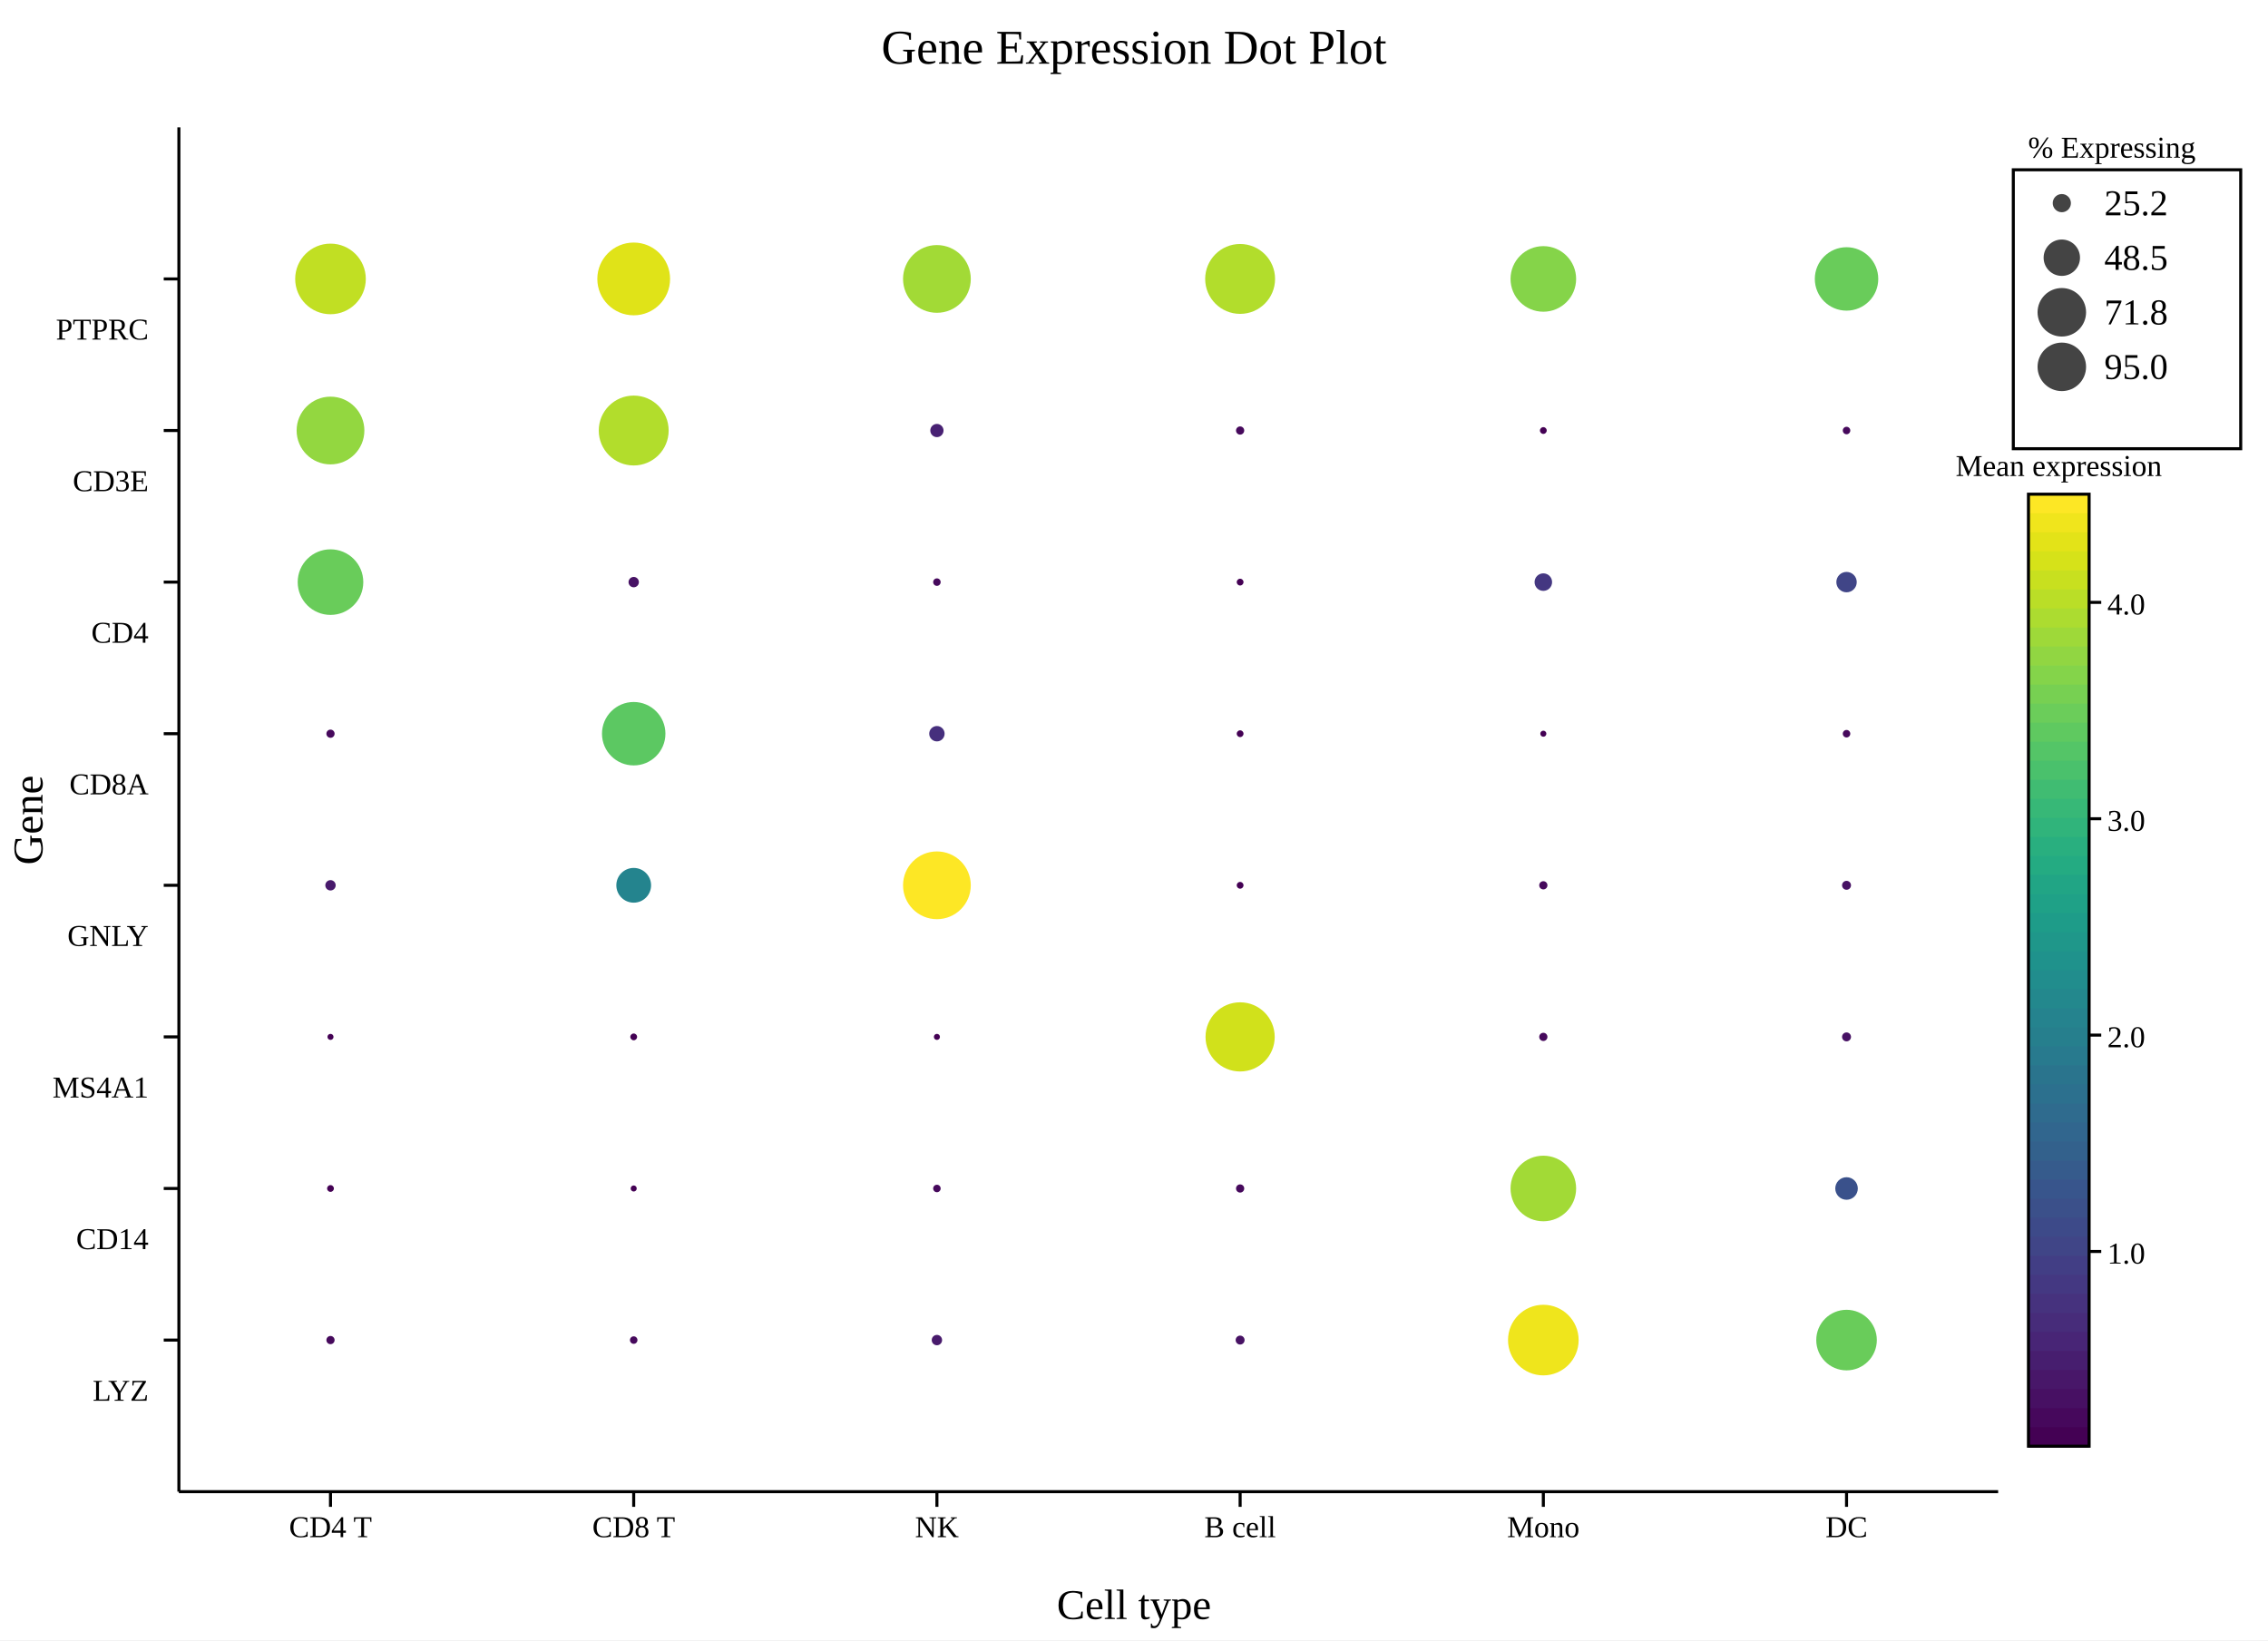
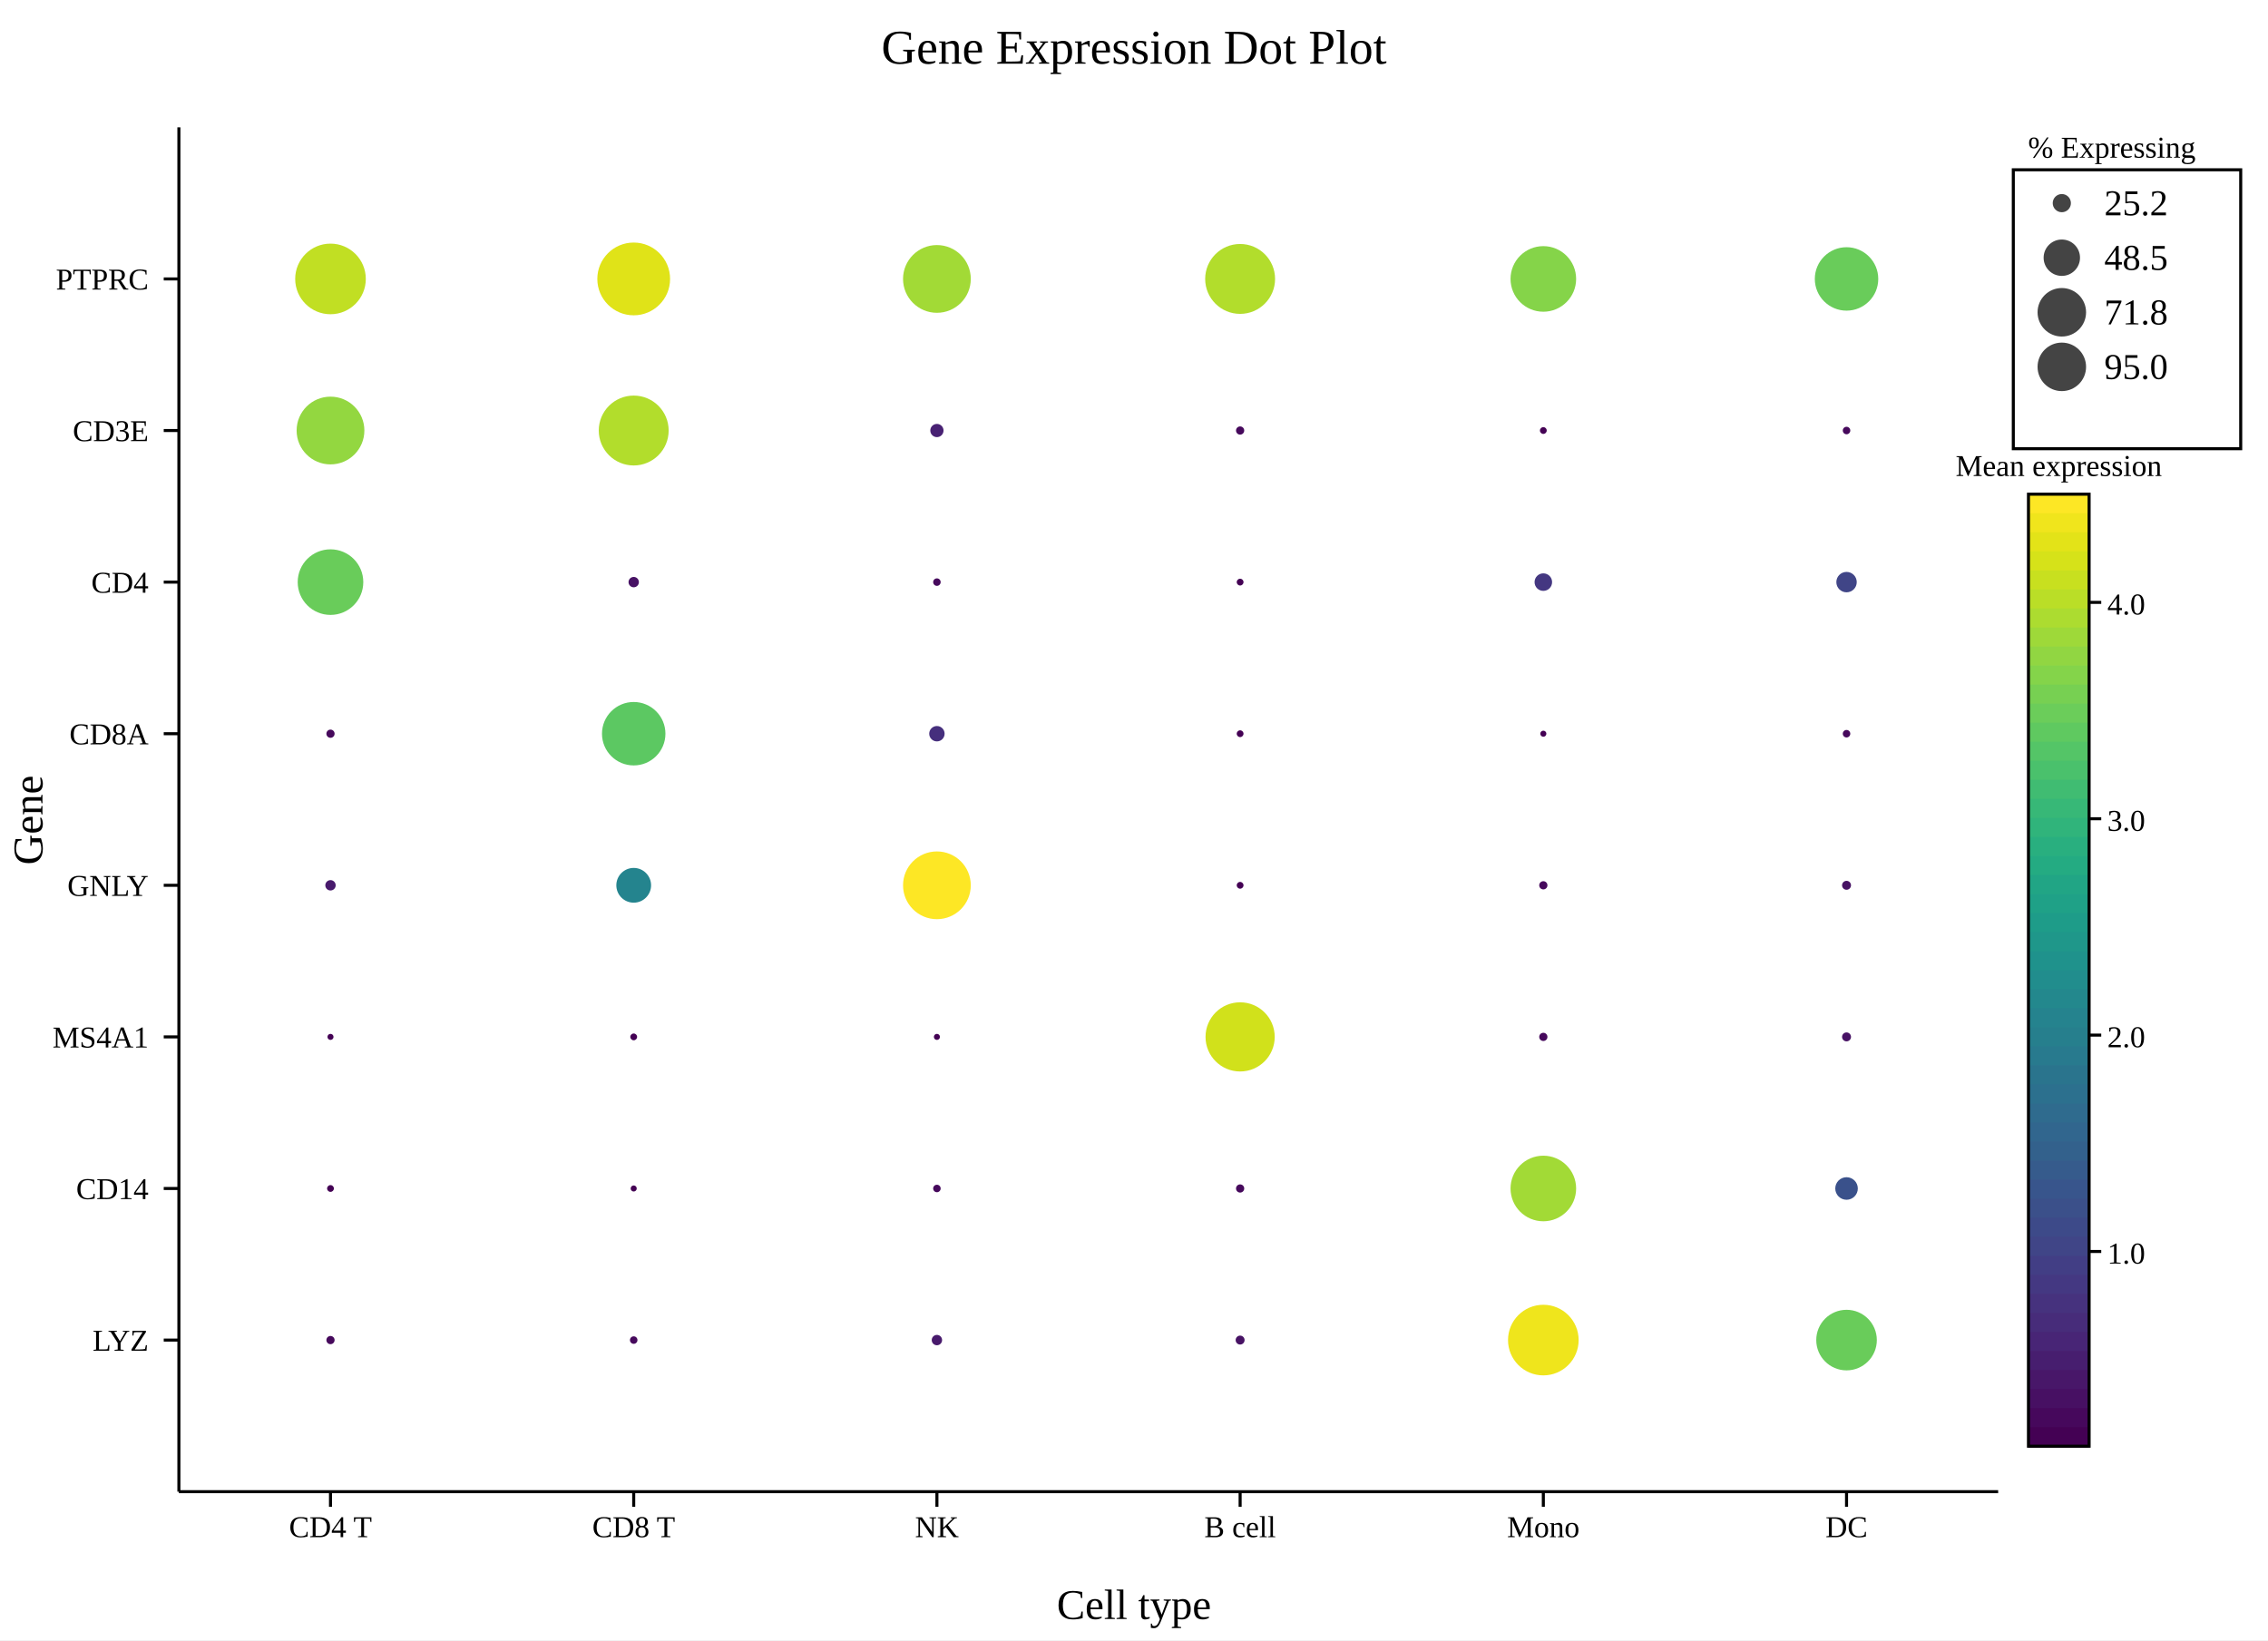
<svg xmlns="http://www.w3.org/2000/svg" width="748" height="541" fill="black">
  <rect width="100%" height="100%" fill="white" />
  <line x1="59" y1="492" x2="659" y2="492" stroke="black" stroke-width="1" />
  <line x1="59" y1="42" x2="59" y2="492" stroke="black" stroke-width="1" />
-   <text x="49" y="462" font-size="10" text-anchor="end">LYZ</text>
+   <text x="49" y="445.5" font-size="10" text-anchor="end">LYZ</text>
  <line x1="54" y1="442" x2="59" y2="442" stroke="black" stroke-width="1" />
-   <text x="49" y="412" font-size="10" text-anchor="end">CD14</text>
+   <text x="49" y="395.5" font-size="10" text-anchor="end">CD14</text>
  <line x1="54" y1="392" x2="59" y2="392" stroke="black" stroke-width="1" />
-   <text x="49" y="362" font-size="10" text-anchor="end">MS4A1</text>
+   <text x="49" y="345.5" font-size="10" text-anchor="end">MS4A1</text>
  <line x1="54" y1="342" x2="59" y2="342" stroke="black" stroke-width="1" />
-   <text x="49" y="312" font-size="10" text-anchor="end">GNLY</text>
+   <text x="49" y="295.5" font-size="10" text-anchor="end">GNLY</text>
  <line x1="54" y1="292" x2="59" y2="292" stroke="black" stroke-width="1" />
-   <text x="49" y="262" font-size="10" text-anchor="end">CD8A</text>
+   <text x="49" y="245.5" font-size="10" text-anchor="end">CD8A</text>
  <line x1="54" y1="242" x2="59" y2="242" stroke="black" stroke-width="1" />
-   <text x="49" y="212" font-size="10" text-anchor="end">CD4</text>
+   <text x="49" y="195.5" font-size="10" text-anchor="end">CD4</text>
  <line x1="54" y1="192" x2="59" y2="192" stroke="black" stroke-width="1" />
-   <text x="49" y="162" font-size="10" text-anchor="end">CD3E</text>
+   <text x="49" y="145.5" font-size="10" text-anchor="end">CD3E</text>
  <line x1="54" y1="142" x2="59" y2="142" stroke="black" stroke-width="1" />
-   <text x="49" y="112" font-size="10" text-anchor="end">PTPRC</text>
+   <text x="49" y="95.5" font-size="10" text-anchor="end">PTPRC</text>
  <line x1="54" y1="92" x2="59" y2="92" stroke="black" stroke-width="1" />
  <text x="109" y="507" font-size="10" text-anchor="middle">CD4 T</text>
  <line x1="109" y1="492" x2="109" y2="497" stroke="black" stroke-width="1" />
  <text x="209" y="507" font-size="10" text-anchor="middle">CD8 T</text>
  <line x1="209" y1="492" x2="209" y2="497" stroke="black" stroke-width="1" />
  <text x="309" y="507" font-size="10" text-anchor="middle">NK</text>
  <line x1="309" y1="492" x2="309" y2="497" stroke="black" stroke-width="1" />
  <text x="409" y="507" font-size="10" text-anchor="middle">B cell</text>
  <line x1="409" y1="492" x2="409" y2="497" stroke="black" stroke-width="1" />
  <text x="509" y="507" font-size="10" text-anchor="middle">Mono</text>
  <line x1="509" y1="492" x2="509" y2="497" stroke="black" stroke-width="1" />
  <text x="609" y="507" font-size="10" text-anchor="middle">DC</text>
  <line x1="609" y1="492" x2="609" y2="497" stroke="black" stroke-width="1" />
  <text x="374" y="534" font-size="14" text-anchor="middle">Cell type</text>
  <text x="14" y="270.5" font-size="14" text-anchor="middle" transform="rotate(-90,14,270.5)">Gene</text>
  <text x="374" y="21" font-size="16" text-anchor="middle">Gene Expression Dot Plot</text>
  <circle cx="109" cy="92" r="11.645" fill="rgb(193,223,35)" />
  <circle cx="209" cy="92" r="12" fill="rgb(224,227,24)" />
  <circle cx="309" cy="92" r="11.172" fill="rgb(162,218,54)" />
  <circle cx="409" cy="92" r="11.527" fill="rgb(178,221,44)" />
  <circle cx="509" cy="92" r="10.817" fill="rgb(133,212,73)" />
  <circle cx="609" cy="92" r="10.462" fill="rgb(105,204,90)" />
  <circle cx="109" cy="142" r="11.172" fill="rgb(147,215,64)" />
  <circle cx="209" cy="142" r="11.527" fill="rgb(178,221,44)" />
  <circle cx="309" cy="142" r="2.183" fill="rgb(72,33,115)" />
  <circle cx="409" cy="142" r="1.355" fill="rgb(70,9,92)" />
  <circle cx="509" cy="142" r="1.118" fill="rgb(68,1,84)" />
  <circle cx="609" cy="142" r="1.237" fill="rgb(70,9,92)" />
  <circle cx="109" cy="192" r="10.817" fill="rgb(105,204,90)" />
  <circle cx="209" cy="192" r="1.71" fill="rgb(71,18,100)" />
  <circle cx="309" cy="192" r="1.237" fill="rgb(70,9,92)" />
  <circle cx="409" cy="192" r="1.118" fill="rgb(68,1,84)" />
  <circle cx="509" cy="192" r="2.892" fill="rgb(68,55,129)" />
  <circle cx="609" cy="192" r="3.366" fill="rgb(64,69,135)" />
  <circle cx="109" cy="242" r="1.355" fill="rgb(70,9,92)" />
  <circle cx="209" cy="242" r="10.462" fill="rgb(92,200,98)" />
  <circle cx="309" cy="242" r="2.538" fill="rgb(70,47,125)" />
  <circle cx="409" cy="242" r="1.118" fill="rgb(68,1,84)" />
  <circle cx="509" cy="242" r="1" fill="rgb(68,1,84)" />
  <circle cx="609" cy="242" r="1.237" fill="rgb(70,9,92)" />
  <circle cx="109" cy="292" r="1.71" fill="rgb(72,26,108)" />
  <circle cx="209" cy="292" r="5.731" fill="rgb(36,132,142)" />
  <circle cx="309" cy="292" r="11.172" fill="rgb(253,231,37)" />
  <circle cx="409" cy="292" r="1.118" fill="rgb(68,1,84)" />
  <circle cx="509" cy="292" r="1.355" fill="rgb(70,9,92)" />
  <circle cx="609" cy="292" r="1.473" fill="rgb(71,18,100)" />
  <circle cx="109" cy="342" r="1" fill="rgb(68,1,84)" />
  <circle cx="209" cy="342" r="1.118" fill="rgb(68,1,84)" />
  <circle cx="309" cy="342" r="1" fill="rgb(68,1,84)" />
  <circle cx="409" cy="342" r="11.409" fill="rgb(209,225,27)" />
  <circle cx="509" cy="342" r="1.355" fill="rgb(70,9,92)" />
  <circle cx="609" cy="342" r="1.473" fill="rgb(71,18,100)" />
  <circle cx="109" cy="392" r="1.118" fill="rgb(68,1,84)" />
  <circle cx="209" cy="392" r="1" fill="rgb(68,1,84)" />
  <circle cx="309" cy="392" r="1.237" fill="rgb(70,9,92)" />
  <circle cx="409" cy="392" r="1.355" fill="rgb(70,9,92)" />
  <circle cx="509" cy="392" r="10.817" fill="rgb(162,218,54)" />
  <circle cx="609" cy="392" r="3.72" fill="rgb(58,81,139)" />
  <circle cx="109" cy="442" r="1.355" fill="rgb(70,9,92)" />
  <circle cx="209" cy="442" r="1.237" fill="rgb(70,9,92)" />
  <circle cx="309" cy="442" r="1.71" fill="rgb(72,26,108)" />
  <circle cx="409" cy="442" r="1.473" fill="rgb(71,18,100)" />
  <circle cx="509" cy="442" r="11.645" fill="rgb(239,229,28)" />
  <circle cx="609" cy="442" r="9.989" fill="rgb(105,204,90)" />
  <rect x="664" y="56" width="75" height="92" fill="white" />
  <rect x="664" y="56" width="75" height="92" fill="none" stroke="black" stroke-width="1" />
  <text x="696.5" y="52" font-size="10" text-anchor="middle">% Expressing</text>
  <text x="694" y="71" font-size="12" text-anchor="start">25.2</text>
  <circle cx="680" cy="67" r="3" fill="#444444" />
  <text x="694" y="89" font-size="12" text-anchor="start">48.5</text>
  <circle cx="680" cy="85" r="6" fill="#444444" />
  <text x="694" y="107" font-size="12" text-anchor="start">71.8</text>
  <circle cx="680" cy="103" r="8" fill="#444444" />
  <text x="694" y="125" font-size="12" text-anchor="start">95.0</text>
  <circle cx="680" cy="121" r="8" fill="#444444" />
  <text x="679" y="157" font-size="10" text-anchor="middle">Mean expression</text>
  <rect x="669" y="163" width="20" height="6.78" fill="rgb(253,231,37)" />
  <rect x="669" y="169.28" width="20" height="6.78" fill="rgb(240,229,28)" />
  <rect x="669" y="175.56" width="20" height="6.78" fill="rgb(227,227,24)" />
  <rect x="669" y="181.84" width="20" height="6.78" fill="rgb(214,226,25)" />
  <rect x="669" y="188.12" width="20" height="6.78" fill="rgb(200,224,31)" />
  <rect x="669" y="194.4" width="20" height="6.78" fill="rgb(186,222,39)" />
  <rect x="669" y="200.68" width="20" height="6.78" fill="rgb(172,220,48)" />
  <rect x="669" y="206.96" width="20" height="6.78" fill="rgb(158,217,57)" />
  <rect x="669" y="213.24" width="20" height="6.78" fill="rgb(145,214,66)" />
  <rect x="669" y="219.52" width="20" height="6.78" fill="rgb(132,212,74)" />
  <rect x="669" y="225.8" width="20" height="6.78" fill="rgb(119,208,82)" />
  <rect x="669" y="232.08" width="20" height="6.78" fill="rgb(107,205,90)" />
  <rect x="669" y="238.36" width="20" height="6.78" fill="rgb(95,201,96)" />
  <rect x="669" y="244.64" width="20" height="6.78" fill="rgb(84,197,103)" />
  <rect x="669" y="250.92" width="20" height="6.78" fill="rgb(74,193,108)" />
  <rect x="669" y="257.2" width="20" height="6.78" fill="rgb(64,188,114)" />
  <rect x="669" y="263.48" width="20" height="6.78" fill="rgb(55,184,119)" />
  <rect x="669" y="269.76" width="20" height="6.78" fill="rgb(48,180,123)" />
  <rect x="669" y="276.04" width="20" height="6.78" fill="rgb(41,175,127)" />
  <rect x="669" y="282.32" width="20" height="6.78" fill="rgb(36,171,130)" />
  <rect x="669" y="288.6" width="20" height="6.78" fill="rgb(33,165,133)" />
  <rect x="669" y="294.88" width="20" height="6.78" fill="rgb(31,161,135)" />
  <rect x="669" y="301.16" width="20" height="6.78" fill="rgb(30,156,137)" />
  <rect x="669" y="307.44" width="20" height="6.78" fill="rgb(31,151,138)" />
  <rect x="669" y="313.72" width="20" height="6.78" fill="rgb(31,146,140)" />
  <rect x="669" y="320" width="20" height="6.78" fill="rgb(33,141,141)" />
  <rect x="669" y="326.28" width="20" height="6.78" fill="rgb(35,136,141)" />
  <rect x="669" y="332.56" width="20" height="6.78" fill="rgb(37,131,142)" />
  <rect x="669" y="338.84" width="20" height="6.78" fill="rgb(38,127,141)" />
  <rect x="669" y="345.12" width="20" height="6.78" fill="rgb(40,122,142)" />
  <rect x="669" y="351.4" width="20" height="6.78" fill="rgb(42,116,141)" />
  <rect x="669" y="357.68" width="20" height="6.78" fill="rgb(44,112,142)" />
  <rect x="669" y="363.96" width="20" height="6.78" fill="rgb(47,107,142)" />
  <rect x="669" y="370.24" width="20" height="6.78" fill="rgb(49,102,142)" />
  <rect x="669" y="376.52" width="20" height="6.78" fill="rgb(51,97,140)" />
  <rect x="669" y="382.8" width="20" height="6.78" fill="rgb(54,91,140)" />
  <rect x="669" y="389.08" width="20" height="6.78" fill="rgb(56,85,140)" />
  <rect x="669" y="395.36" width="20" height="6.78" fill="rgb(59,80,138)" />
  <rect x="669" y="401.64" width="20" height="6.78" fill="rgb(61,74,137)" />
  <rect x="669" y="407.92" width="20" height="6.78" fill="rgb(64,69,135)" />
  <rect x="669" y="414.2" width="20" height="6.78" fill="rgb(66,62,133)" />
  <rect x="669" y="420.48" width="20" height="6.78" fill="rgb(68,56,130)" />
  <rect x="669" y="426.76" width="20" height="6.78" fill="rgb(70,50,126)" />
  <rect x="669" y="433.04" width="20" height="6.78" fill="rgb(71,44,122)" />
  <rect x="669" y="439.32" width="20" height="6.78" fill="rgb(72,37,118)" />
  <rect x="669" y="445.6" width="20" height="6.78" fill="rgb(71,30,111)" />
  <rect x="669" y="451.88" width="20" height="6.78" fill="rgb(72,23,105)" />
  <rect x="669" y="458.16" width="20" height="6.78" fill="rgb(71,16,99)" />
  <rect x="669" y="464.44" width="20" height="6.78" fill="rgb(70,8,92)" />
  <rect x="669" y="470.72" width="20" height="6.78" fill="rgb(68,1,84)" />
  <rect x="669" y="163" width="20" height="314" fill="none" stroke="black" stroke-width="1" />
  <line x1="689" y1="412.773" x2="693" y2="412.773" stroke="black" stroke-width="1" />
  <text x="695" y="416.773" font-size="10" text-anchor="start">1.0</text>
  <line x1="689" y1="341.409" x2="693" y2="341.409" stroke="black" stroke-width="1" />
  <text x="695" y="345.409" font-size="10" text-anchor="start">2.0</text>
  <line x1="689" y1="270.045" x2="693" y2="270.045" stroke="black" stroke-width="1" />
  <text x="695" y="274.045" font-size="10" text-anchor="start">3.0</text>
  <line x1="689" y1="198.682" x2="693" y2="198.682" stroke="black" stroke-width="1" />
  <text x="695" y="202.682" font-size="10" text-anchor="start">4.0</text>
</svg>
